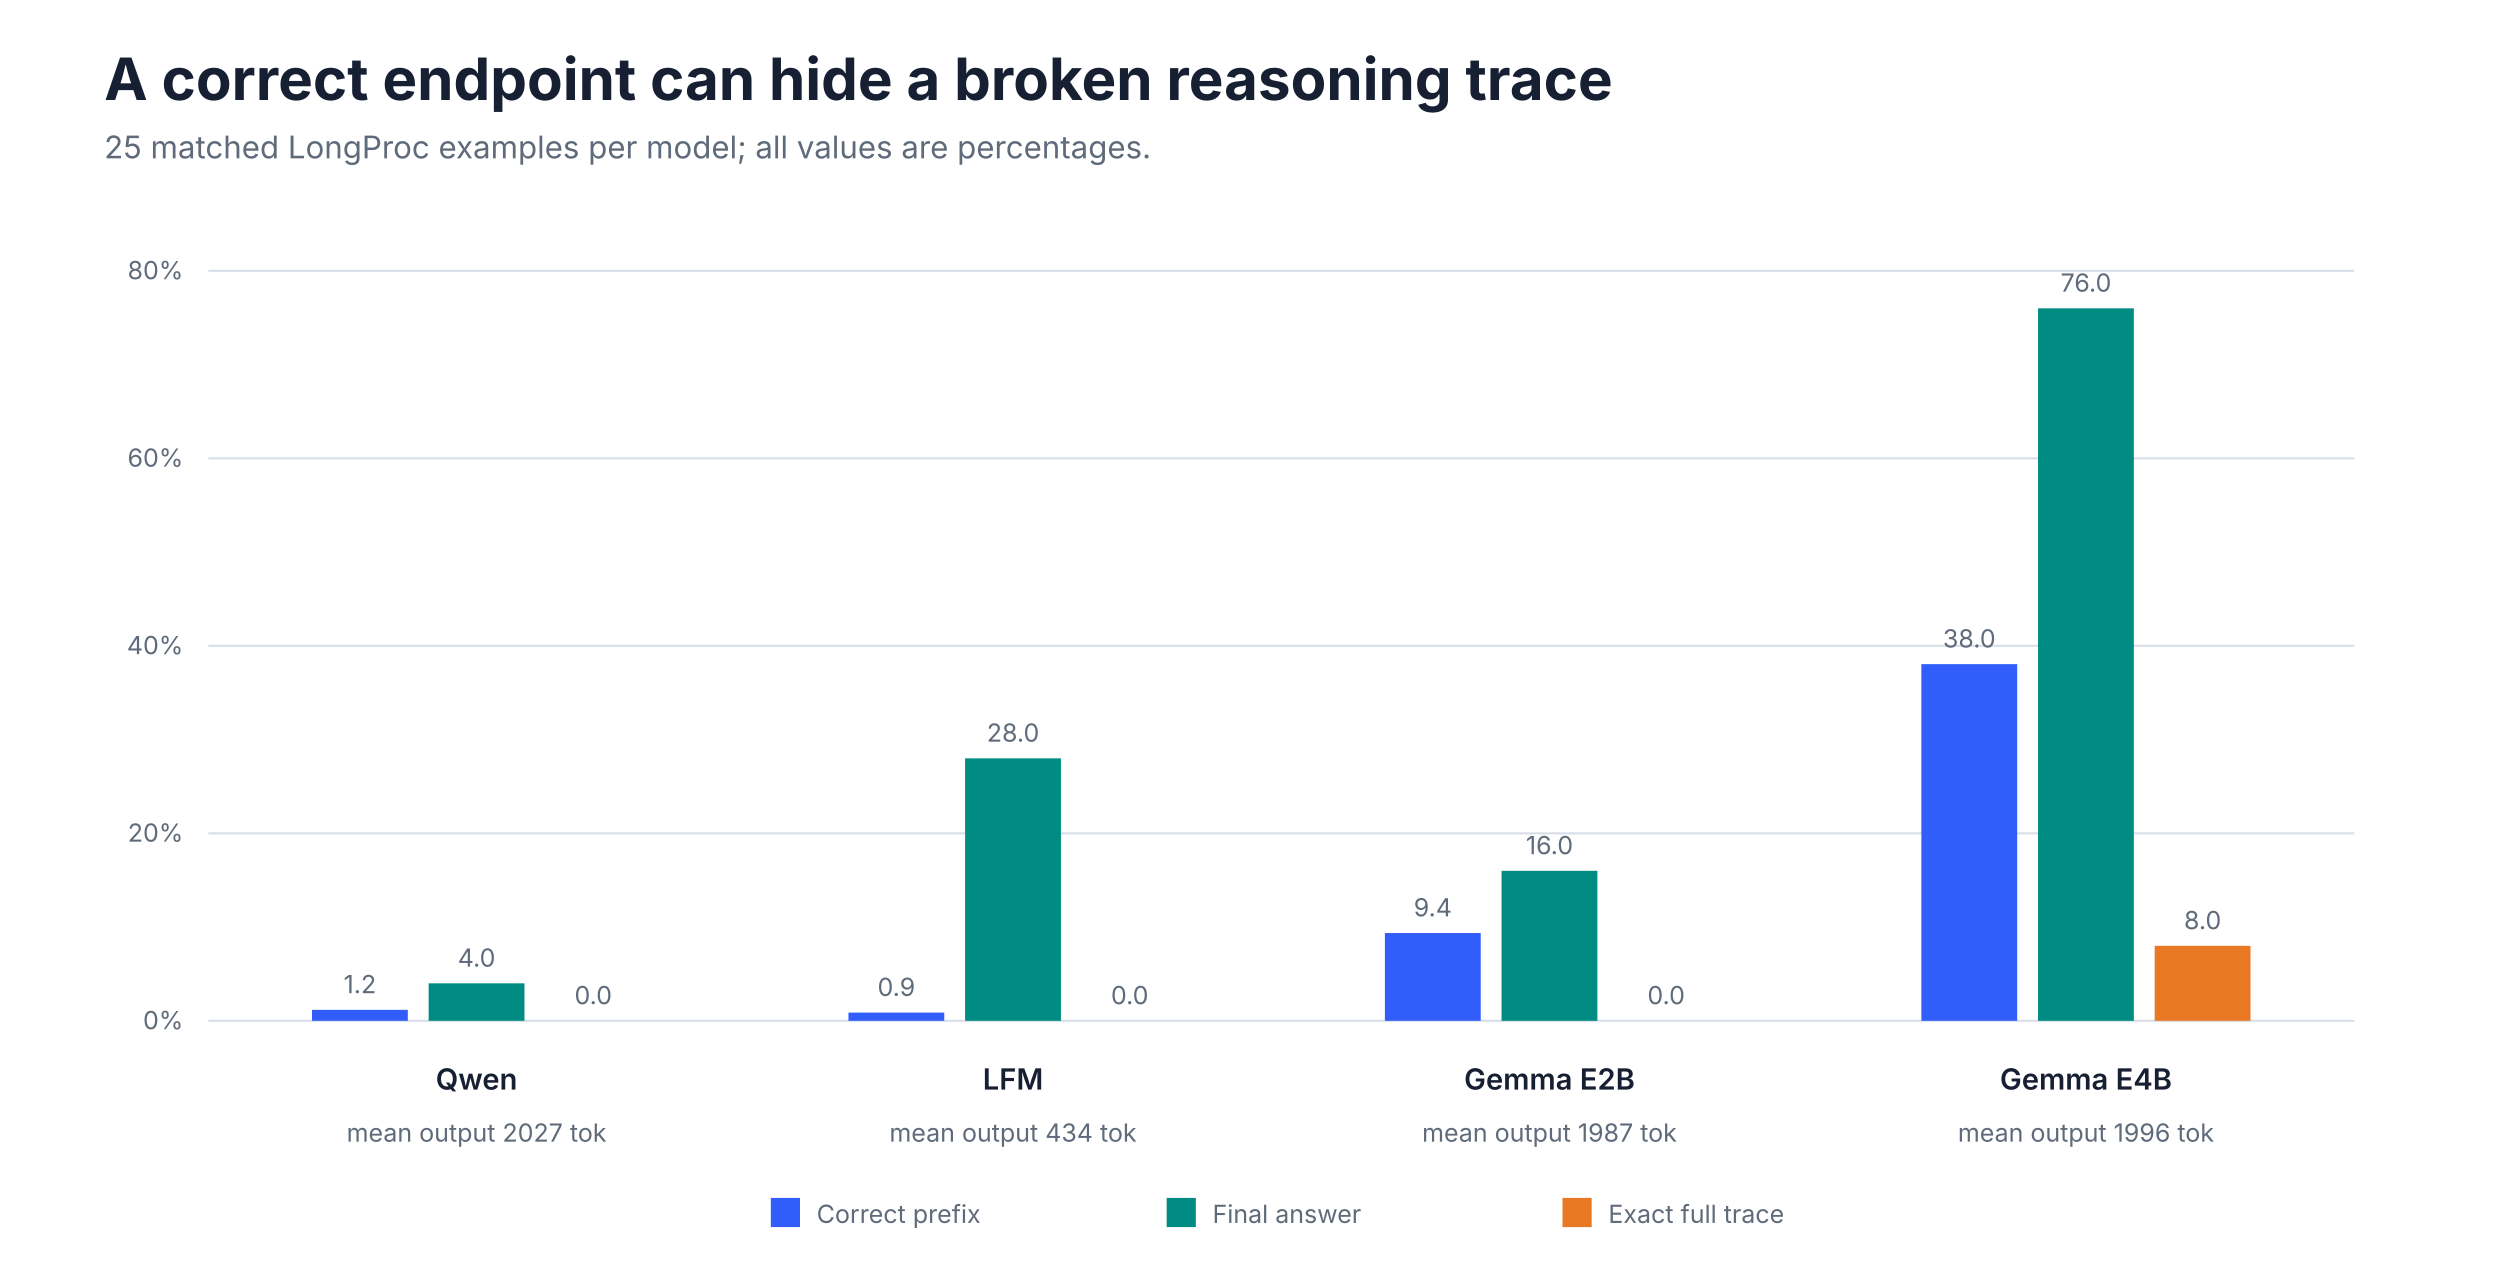
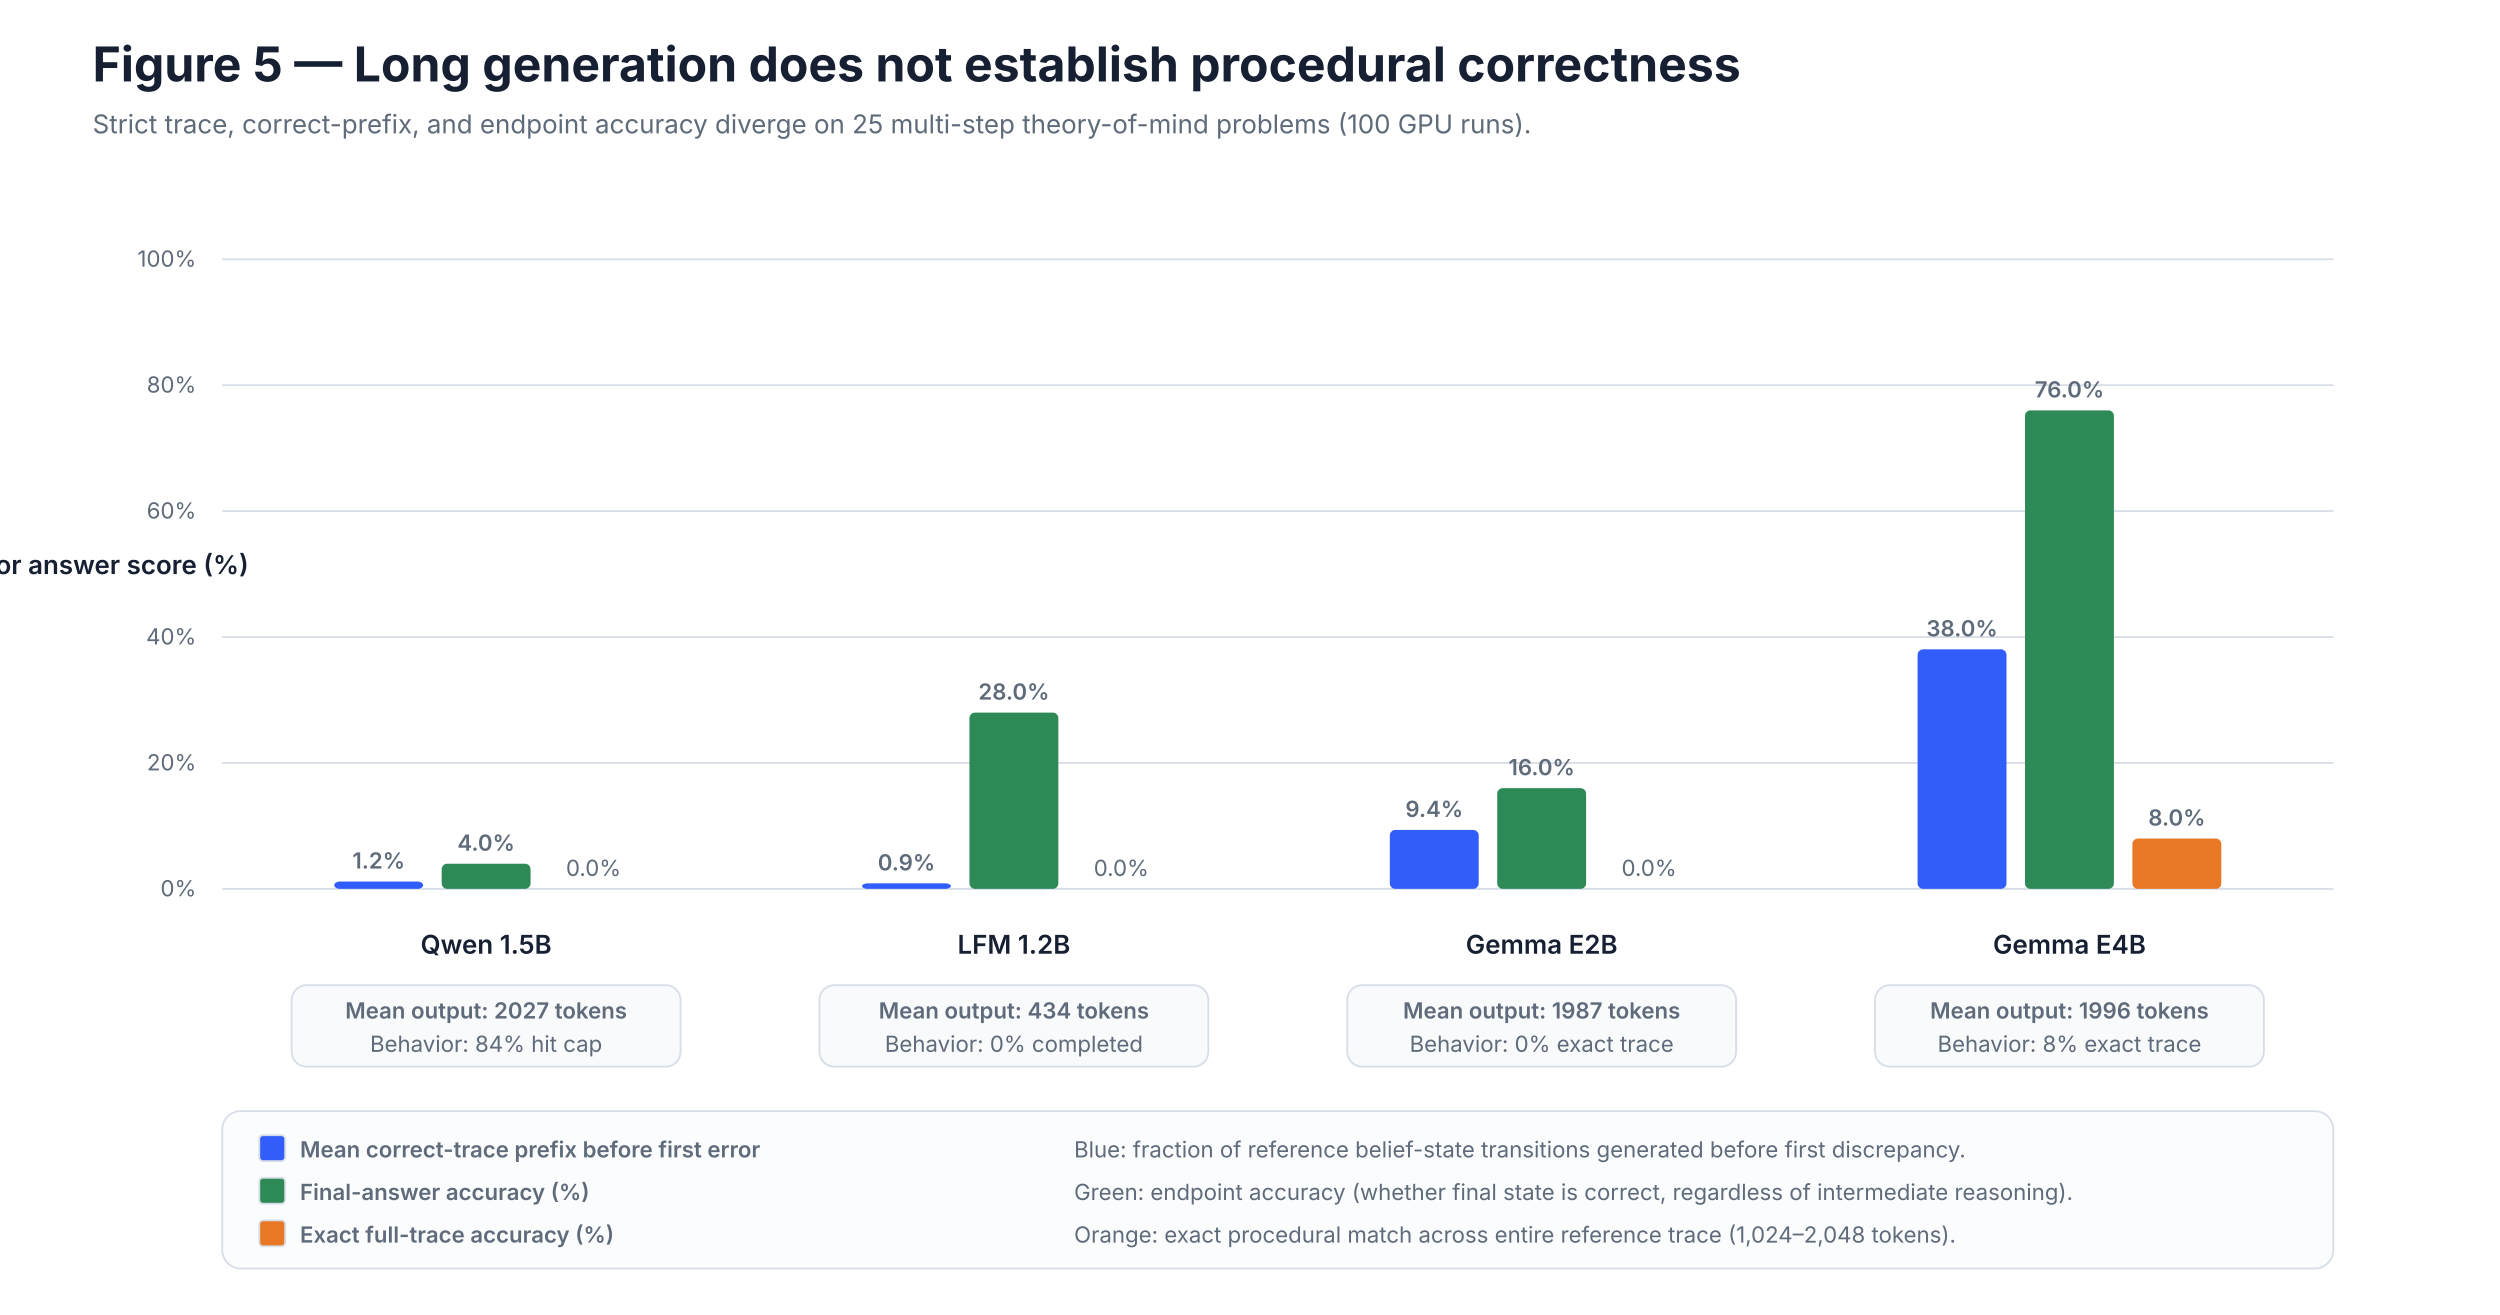
- <svg xmlns="http://www.w3.org/2000/svg" viewBox="0 0 1200 610" role="img" aria-labelledby="title desc">
+ <svg xmlns="http://www.w3.org/2000/svg" viewBox="0 0 1350 710" role="img" aria-labelledby="title desc">
  <style>
text{font-family:Inter,ui-sans-serif,system-ui,-apple-system,BlinkMacSystemFont,'Segoe UI',sans-serif;fill:#172033}
- .title{font-size:28px;font-weight:700}.subtitle{font-size:15px;fill:#5f6b7a}
- .label{font-size:14px;font-weight:600}.body{font-size:14px}.small{font-size:12px;fill:#5f6b7a}
- .mono{font-family:'SFMono-Regular',Consolas,'Liberation Mono',monospace;font-size:13px}
- .axis{stroke:#aeb8c8;stroke-width:1}.grid{stroke:#e5e9f0;stroke-width:1}.zero{stroke:#172033;stroke-width:1.4}
+ .title{font-size:26px;font-weight:700}.subtitle{font-size:14px;fill:#5f6b7a}
+ .label{font-size:14px;font-weight:600}.body{font-size:13px}.small{font-size:12px;fill:#5f6b7a}
+ .mono{font-family:'SFMono-Regular',Consolas,'Liberation Mono',monospace;font-size:12.5px}
+ .axis{stroke:#aeb8c8;stroke-width:1}.grid{stroke:#e5e9f0;stroke-width:1}.zero{stroke:#172033;stroke-width:1.5}
</style>
-   <text x="50" y="48" class="title" text-anchor="start">A correct endpoint can hide a broken reasoning trace</text>
-   <text x="50" y="76" class="subtitle" text-anchor="start">25 matched LongProc examples per model; all values are percentages.</text>
-   <line x1="100" y1="490.0" x2="1130" y2="490.0" stroke="#d8dee8" stroke-width="1" />
-   <text x="88" y="494.0" class="small" text-anchor="end">0%</text>
-   <line x1="100" y1="400.0" x2="1130" y2="400.0" stroke="#d8dee8" stroke-width="1" />
-   <text x="88" y="404.0" class="small" text-anchor="end">20%</text>
-   <line x1="100" y1="310.0" x2="1130" y2="310.0" stroke="#d8dee8" stroke-width="1" />
-   <text x="88" y="314.0" class="small" text-anchor="end">40%</text>
-   <line x1="100" y1="220.0" x2="1130" y2="220.0" stroke="#d8dee8" stroke-width="1" />
-   <text x="88" y="224.0" class="small" text-anchor="end">60%</text>
-   <line x1="100" y1="130.0" x2="1130" y2="130.0" stroke="#d8dee8" stroke-width="1" />
-   <text x="88" y="134.0" class="small" text-anchor="end">80%</text>
-   <rect x="149.75" y="484.732" width="46" height="5.268" fill="#315efb" />
-   <text x="172.75" y="476.732" class="small" text-anchor="middle">1.2</text>
-   <rect x="205.75" y="472.0" width="46" height="18.0" fill="#008c83" />
-   <text x="228.75" y="464.0" class="small" text-anchor="middle">4.0</text>
-   <rect x="261.75" y="490.0" width="46" height="0.0" fill="#e97824" />
-   <text x="284.75" y="482.0" class="small" text-anchor="middle">0.0</text>
-   <text x="228.75" y="523" class="label" text-anchor="middle">Qwen</text>
-   <text x="228.75" y="548" class="small" text-anchor="middle">mean output 2027 tok</text>
-   <rect x="407.25" y="486.049" width="46" height="3.951" fill="#315efb" />
-   <text x="430.25" y="478.049" class="small" text-anchor="middle">0.9</text>
-   <rect x="463.25" y="364.0" width="46" height="126.0" fill="#008c83" />
-   <text x="486.25" y="356.0" class="small" text-anchor="middle">28.0</text>
-   <rect x="519.25" y="490.0" width="46" height="0.0" fill="#e97824" />
-   <text x="542.25" y="482.0" class="small" text-anchor="middle">0.0</text>
-   <text x="486.25" y="523" class="label" text-anchor="middle">LFM</text>
-   <text x="486.25" y="548" class="small" text-anchor="middle">mean output 434 tok</text>
-   <rect x="664.75" y="447.854" width="46" height="42.146" fill="#315efb" />
-   <text x="687.75" y="439.854" class="small" text-anchor="middle">9.4</text>
-   <rect x="720.75" y="418.0" width="46" height="72.0" fill="#008c83" />
-   <text x="743.75" y="410.0" class="small" text-anchor="middle">16.0</text>
-   <rect x="776.75" y="490.0" width="46" height="0.0" fill="#e97824" />
-   <text x="799.75" y="482.0" class="small" text-anchor="middle">0.0</text>
-   <text x="743.75" y="523" class="label" text-anchor="middle">Gemma E2B</text>
-   <text x="743.75" y="548" class="small" text-anchor="middle">mean output 1987 tok</text>
-   <rect x="922.25" y="318.78" width="46" height="171.22" fill="#315efb" />
-   <text x="945.25" y="310.78" class="small" text-anchor="middle">38.0</text>
-   <rect x="978.25" y="148.0" width="46" height="342.0" fill="#008c83" />
-   <text x="1001.25" y="140.0" class="small" text-anchor="middle">76.0</text>
-   <rect x="1034.25" y="454.0" width="46" height="36.0" fill="#e97824" />
-   <text x="1057.25" y="446.0" class="small" text-anchor="middle">8.0</text>
-   <text x="1001.25" y="523" class="label" text-anchor="middle">Gemma E4B</text>
-   <text x="1001.25" y="548" class="small" text-anchor="middle">mean output 1996 tok</text>
-   <rect x="370" y="575" width="14" height="14" fill="#315efb" />
-   <text x="392" y="587" class="small" text-anchor="start">Correct prefix</text>
-   <rect x="560" y="575" width="14" height="14" fill="#008c83" />
-   <text x="582" y="587" class="small" text-anchor="start">Final answer</text>
-   <rect x="750" y="575" width="14" height="14" fill="#e97824" />
-   <text x="772" y="587" class="small" text-anchor="start">Exact full trace</text>
+   <text x="50" y="44" class="title" text-anchor="start">Figure 5 — Long generation does not establish procedural correctness</text>
+   <text x="50" y="72" class="subtitle" text-anchor="start">Strict trace, correct-prefix, and endpoint accuracy diverge on 25 multi-step theory-of-mind problems (100 GPU runs).</text>
+   <line x1="120" y1="480.0" x2="1260" y2="480.0" stroke="#d8dee8" stroke-width="1" />
+   <text x="106" y="484.0" class="small" text-anchor="end">0%</text>
+   <line x1="120" y1="412.0" x2="1260" y2="412.0" stroke="#d8dee8" stroke-width="1" />
+   <text x="106" y="416.0" class="small" text-anchor="end">20%</text>
+   <line x1="120" y1="344.0" x2="1260" y2="344.0" stroke="#d8dee8" stroke-width="1" />
+   <text x="106" y="348.0" class="small" text-anchor="end">40%</text>
+   <line x1="120" y1="276.0" x2="1260" y2="276.0" stroke="#d8dee8" stroke-width="1" />
+   <text x="106" y="280.0" class="small" text-anchor="end">60%</text>
+   <line x1="120" y1="208.0" x2="1260" y2="208.0" stroke="#d8dee8" stroke-width="1" />
+   <text x="106" y="212.0" class="small" text-anchor="end">80%</text>
+   <line x1="120" y1="140.0" x2="1260" y2="140.0" stroke="#d8dee8" stroke-width="1" />
+   <text x="106" y="144.0" class="small" text-anchor="end">100%</text>
+   <text x="45" y="310" class="label" text-anchor="middle">Trace or answer score (%)</text>
+   <rect x="180.5" y="476.02" width="48" height="3.98" fill="#315efb" rx="3" />
+   <text x="204.5" y="469.02" class="small" text-anchor="middle" font-weight="600">1.2%</text>
+   <rect x="238.5" y="466.4" width="48" height="13.6" fill="#2d8a57" rx="3" />
+   <text x="262.5" y="459.4" class="small" text-anchor="middle" font-weight="600">4.0%</text>
+   <rect x="296.5" y="480.0" width="48" height="0.0" fill="#e97824" rx="3" />
+   <text x="320.5" y="473.0" class="small" text-anchor="middle">0.0%</text>
+   <text x="262.5" y="515" class="label" text-anchor="middle" fill="#172033">Qwen 1.5B</text>
+   <rect x="157.5" y="532" width="210" height="44" rx="8" fill="#f8fafc" stroke="#d8dee8" stroke-width="1" />
+   <text x="262.5" y="550" class="small" text-anchor="middle" font-weight="600">Mean output: 2027 tokens</text>
+   <text x="262.5" y="568" class="small" text-anchor="middle">Behavior: 84% hit cap</text>
+   <rect x="465.5" y="477.015" width="48" height="2.985" fill="#315efb" rx="3" />
+   <text x="489.5" y="470.015" class="small" text-anchor="middle" font-weight="600">0.9%</text>
+   <rect x="523.5" y="384.8" width="48" height="95.2" fill="#2d8a57" rx="3" />
+   <text x="547.5" y="377.8" class="small" text-anchor="middle" font-weight="600">28.0%</text>
+   <rect x="581.5" y="480.0" width="48" height="0.0" fill="#e97824" rx="3" />
+   <text x="605.5" y="473.0" class="small" text-anchor="middle">0.0%</text>
+   <text x="547.5" y="515" class="label" text-anchor="middle" fill="#172033">LFM 1.2B</text>
+   <rect x="442.5" y="532" width="210" height="44" rx="8" fill="#f8fafc" stroke="#d8dee8" stroke-width="1" />
+   <text x="547.5" y="550" class="small" text-anchor="middle" font-weight="600">Mean output: 434 tokens</text>
+   <text x="547.5" y="568" class="small" text-anchor="middle">Behavior: 0% completed</text>
+   <rect x="750.5" y="448.156" width="48" height="31.844" fill="#315efb" rx="3" />
+   <text x="774.5" y="441.156" class="small" text-anchor="middle" font-weight="600">9.4%</text>
+   <rect x="808.5" y="425.6" width="48" height="54.4" fill="#2d8a57" rx="3" />
+   <text x="832.5" y="418.6" class="small" text-anchor="middle" font-weight="600">16.0%</text>
+   <rect x="866.5" y="480.0" width="48" height="0.0" fill="#e97824" rx="3" />
+   <text x="890.5" y="473.0" class="small" text-anchor="middle">0.0%</text>
+   <text x="832.5" y="515" class="label" text-anchor="middle" fill="#172033">Gemma E2B</text>
+   <rect x="727.5" y="532" width="210" height="44" rx="8" fill="#f8fafc" stroke="#d8dee8" stroke-width="1" />
+   <text x="832.5" y="550" class="small" text-anchor="middle" font-weight="600">Mean output: 1987 tokens</text>
+   <text x="832.5" y="568" class="small" text-anchor="middle">Behavior: 0% exact trace</text>
+   <rect x="1035.5" y="350.634" width="48" height="129.366" fill="#315efb" rx="3" />
+   <text x="1059.5" y="343.634" class="small" text-anchor="middle" font-weight="600">38.0%</text>
+   <rect x="1093.5" y="221.6" width="48" height="258.4" fill="#2d8a57" rx="3" />
+   <text x="1117.5" y="214.6" class="small" text-anchor="middle" font-weight="600">76.0%</text>
+   <rect x="1151.5" y="452.8" width="48" height="27.2" fill="#e97824" rx="3" />
+   <text x="1175.5" y="445.8" class="small" text-anchor="middle" font-weight="600">8.0%</text>
+   <text x="1117.5" y="515" class="label" text-anchor="middle" fill="#172033">Gemma E4B</text>
+   <rect x="1012.5" y="532" width="210" height="44" rx="8" fill="#f8fafc" stroke="#d8dee8" stroke-width="1" />
+   <text x="1117.5" y="550" class="small" text-anchor="middle" font-weight="600">Mean output: 1996 tokens</text>
+   <text x="1117.5" y="568" class="small" text-anchor="middle">Behavior: 8% exact trace</text>
+   <rect x="120" y="600" width="1140" height="85" rx="10" fill="#fbfcfe" stroke="#d8dee8" stroke-width="1" />
+   <rect x="140" y="613" width="14" height="14" rx="2" fill="#315efb" stroke="#d8dee8" stroke-width="1" />
+   <text x="162" y="625" class="small" text-anchor="start" font-weight="600">Mean correct-trace prefix before first error</text>
+   <rect x="140" y="636" width="14" height="14" rx="2" fill="#2d8a57" stroke="#d8dee8" stroke-width="1" />
+   <text x="162" y="648" class="small" text-anchor="start" font-weight="600">Final-answer accuracy (%)</text>
+   <rect x="140" y="659" width="14" height="14" rx="2" fill="#e97824" stroke="#d8dee8" stroke-width="1" />
+   <text x="162" y="671" class="small" text-anchor="start" font-weight="600">Exact full-trace accuracy (%)</text>
+   <text x="580" y="625" class="small" text-anchor="start">Blue: fraction of reference belief-state transitions generated before first discrepancy.</text>
+   <text x="580" y="648" class="small" text-anchor="start">Green: endpoint accuracy (whether final state is correct, regardless of intermediate reasoning).</text>
+   <text x="580" y="671" class="small" text-anchor="start">Orange: exact procedural match across entire reference trace (1,024–2,048 tokens).</text>
</svg>
